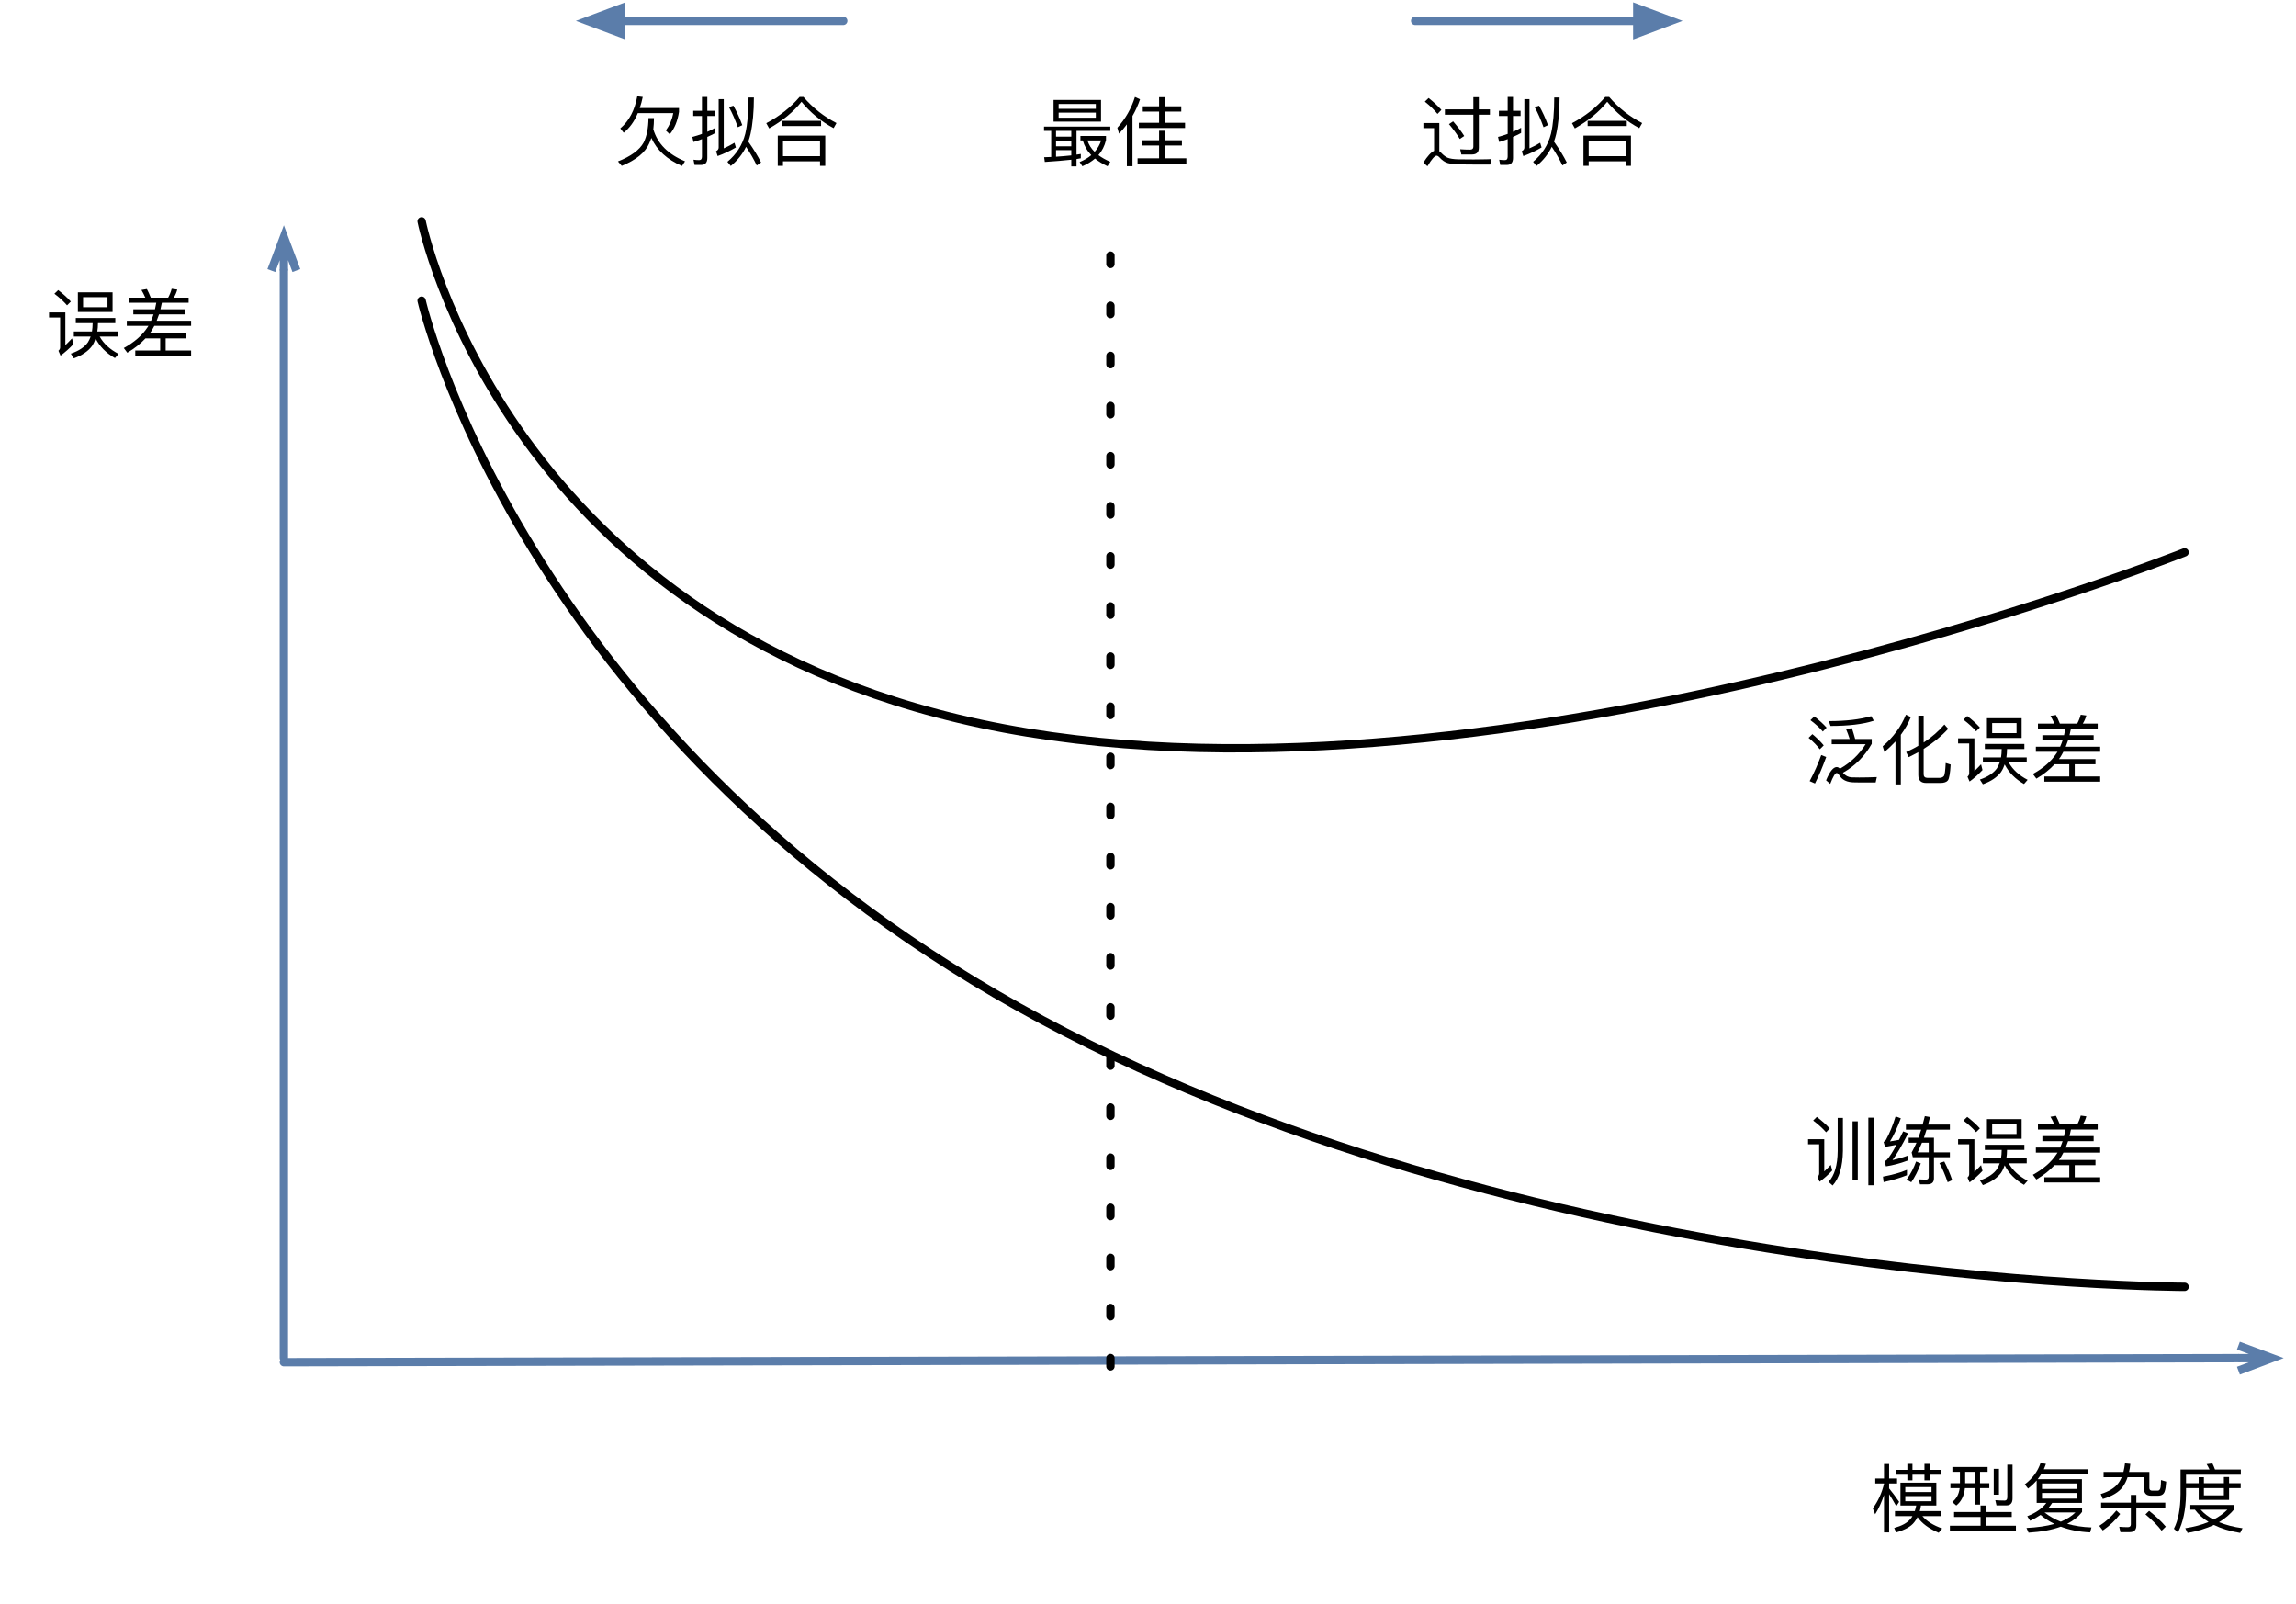
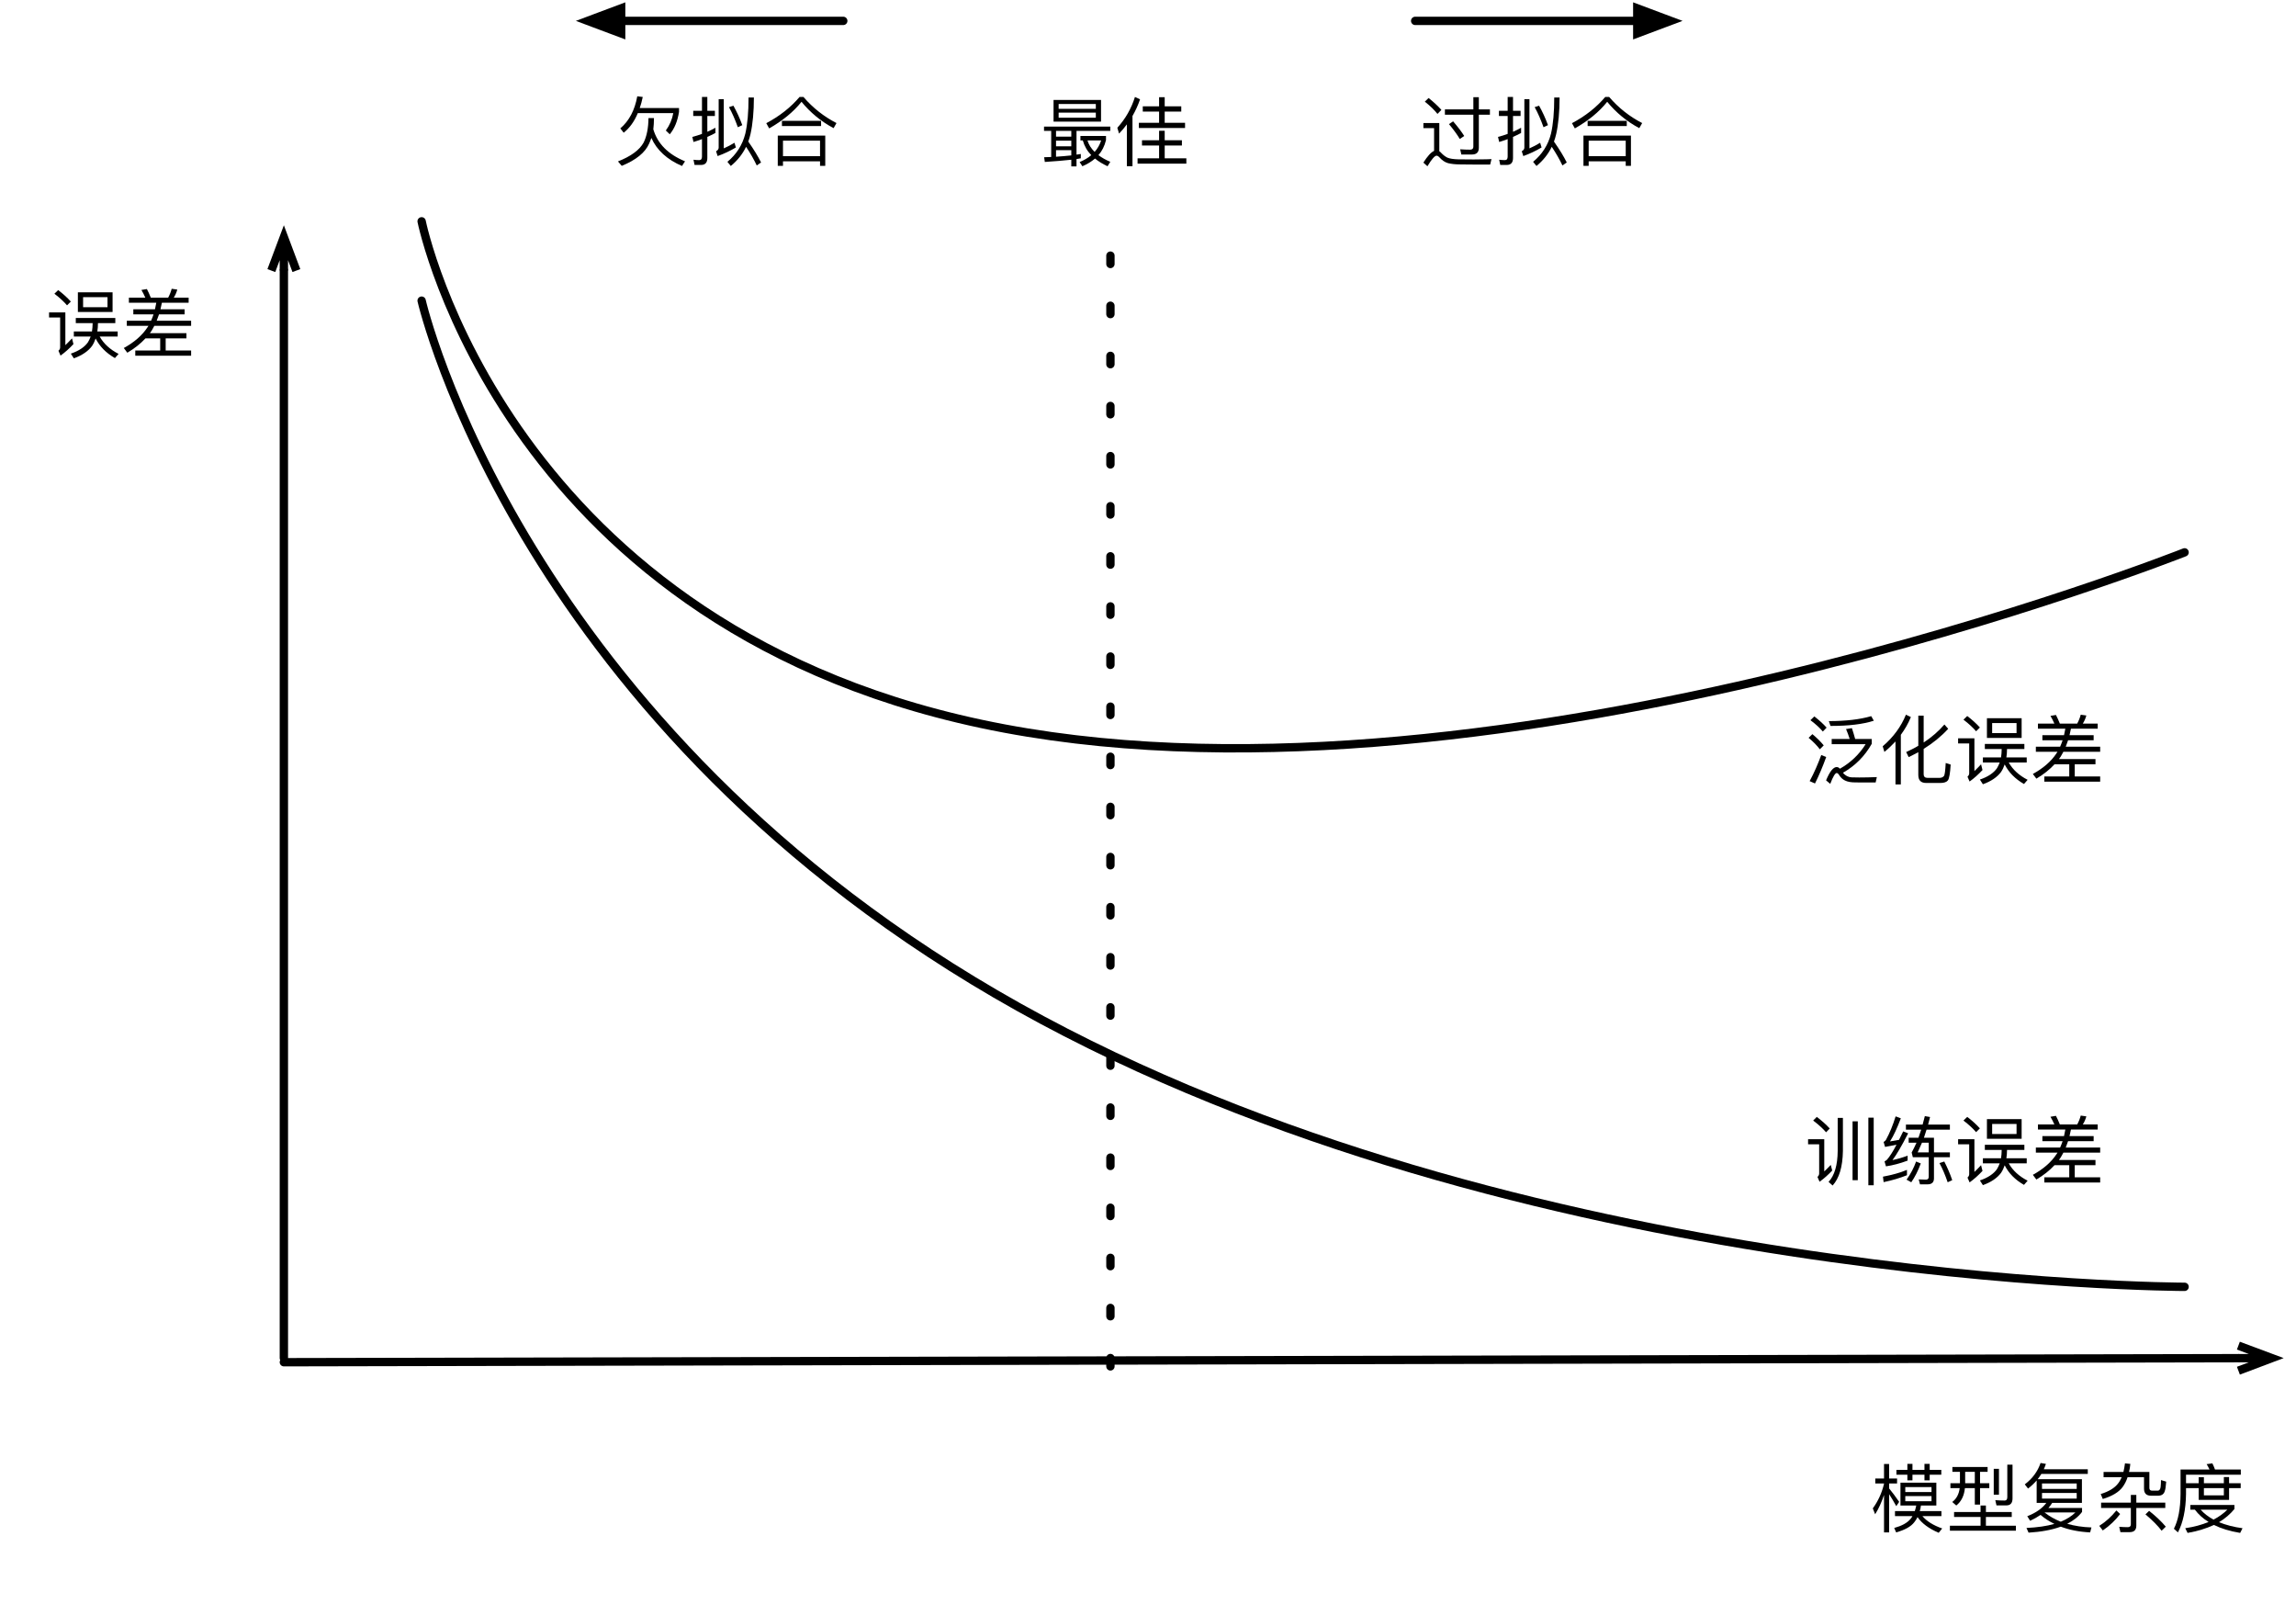
<svg xmlns="http://www.w3.org/2000/svg" xmlns:xlink="http://www.w3.org/1999/xlink" width="275pt" height="192pt" viewBox="0 0 275 192" version="1.1">
  <defs>
    <g>
      <symbol overflow="visible" id="glyph0-0">
        <path style="stroke:none;" d="" />
      </symbol>
      <symbol overflow="visible" id="glyph0-1">
        <path style="stroke:none;" d="M 3.828 -7 L 3.828 -4.641 L 7.984 -4.641 L 7.984 -7 Z M 7.375 -5.219 L 4.453 -5.219 L 4.453 -6.422 L 7.375 -6.422 Z M 3.344 -2.312 L 3.344 -1.703 L 5.359 -1.703 C 5.266 -1.453 5.156 -1.219 5.031 -1.016 C 4.641 -0.453 3.953 0.016 2.984 0.344 L 3.344 0.906 C 4.344 0.547 5.062 0.047 5.516 -0.562 C 5.703 -0.844 5.844 -1.141 5.953 -1.469 C 6.438 -0.516 7.203 0.266 8.266 0.875 L 8.703 0.375 C 7.672 -0.156 6.922 -0.844 6.438 -1.703 L 8.594 -1.703 L 8.594 -2.312 L 6.156 -2.312 C 6.203 -2.609 6.234 -2.938 6.234 -3.281 L 6.234 -3.312 L 8.312 -3.312 L 8.312 -3.922 L 3.578 -3.922 L 3.578 -3.312 L 5.594 -3.312 L 5.594 -3.281 C 5.594 -2.938 5.562 -2.625 5.516 -2.312 Z M 1.469 -7.266 L 1.016 -6.828 C 1.656 -6.344 2.156 -5.875 2.531 -5.438 L 2.984 -5.891 C 2.562 -6.359 2.062 -6.812 1.469 -7.266 Z M 0.375 -4.594 L 0.375 -3.984 L 1.703 -3.984 L 1.703 -0.391 C 1.703 -0.25 1.625 -0.109 1.5 0 L 1.75 0.578 C 2.297 0.188 2.812 -0.281 3.297 -0.797 L 3.125 -1.484 C 2.828 -1.172 2.578 -0.906 2.328 -0.672 L 2.328 -4.594 Z M 0.375 -4.594 " />
      </symbol>
      <symbol overflow="visible" id="glyph0-2">
        <path style="stroke:none;" d="M 0.938 -6.359 L 0.938 -5.75 L 4.219 -5.75 C 4.172 -5.484 4.125 -5.234 4.062 -4.969 L 1.469 -4.969 L 1.469 -4.359 L 3.891 -4.359 C 3.812 -4.109 3.703 -3.859 3.594 -3.594 L 0.688 -3.594 L 0.688 -2.984 L 3.281 -2.984 C 3.234 -2.922 3.188 -2.859 3.156 -2.797 C 2.531 -1.844 1.578 -1.016 0.328 -0.328 L 0.75 0.234 C 1.625 -0.281 2.344 -0.859 2.922 -1.484 L 4.688 -1.484 L 4.688 -0.031 L 1.703 -0.031 L 1.703 0.594 L 8.391 0.594 L 8.391 -0.031 L 5.344 -0.031 L 5.344 -1.484 L 7.828 -1.484 L 7.828 -2.109 L 3.453 -2.109 C 3.531 -2.219 3.594 -2.312 3.672 -2.422 C 3.781 -2.594 3.875 -2.797 3.984 -2.984 L 8.391 -2.984 L 8.391 -3.594 L 4.266 -3.594 C 4.359 -3.844 4.453 -4.094 4.547 -4.359 L 7.609 -4.359 L 7.609 -4.969 L 4.719 -4.969 C 4.781 -5.219 4.828 -5.484 4.891 -5.75 L 8.094 -5.75 L 8.094 -6.359 L 6.312 -6.359 C 6.5 -6.656 6.641 -6.984 6.734 -7.328 L 6.062 -7.422 C 5.969 -7.062 5.828 -6.703 5.641 -6.359 L 3.562 -6.359 C 3.406 -6.734 3.266 -7.078 3.094 -7.391 L 2.438 -7.281 C 2.594 -7 2.766 -6.703 2.906 -6.359 Z M 0.938 -6.359 " />
      </symbol>
      <symbol overflow="visible" id="glyph0-3">
        <path style="stroke:none;" d="M 3.141 -6.609 L 3.141 -6.031 L 4.453 -6.031 L 4.453 -5.359 L 5.062 -5.359 L 5.062 -6.031 L 6.5 -6.031 L 6.5 -5.359 L 7.125 -5.359 L 7.125 -6.031 L 8.516 -6.031 L 8.516 -6.609 L 7.125 -6.609 L 7.125 -7.328 L 6.5 -7.328 L 6.5 -6.609 L 5.062 -6.609 L 5.062 -7.328 L 4.453 -7.328 L 4.453 -6.609 Z M 5.672 -0.953 C 6.188 -0.203 7.031 0.422 8.203 0.922 L 8.625 0.406 C 7.562 0.031 6.781 -0.453 6.25 -1.078 L 8.531 -1.078 L 8.531 -1.672 L 5.938 -1.672 C 6 -1.875 6.047 -2.094 6.078 -2.344 L 7.922 -2.344 L 7.922 -5.078 L 3.625 -5.078 L 3.625 -2.344 L 5.516 -2.344 C 5.469 -2.109 5.406 -1.875 5.344 -1.672 L 2.969 -1.672 L 2.969 -1.078 L 5.062 -1.078 C 5 -0.938 4.906 -0.828 4.812 -0.719 C 4.422 -0.25 3.781 0.094 2.875 0.344 L 3.109 0.875 C 4.156 0.578 4.875 0.188 5.281 -0.344 C 5.422 -0.516 5.562 -0.734 5.672 -0.953 Z M 2.266 -3.703 C 2.5 -3.344 2.797 -2.859 3.125 -2.266 L 3.469 -2.781 C 3.047 -3.391 2.656 -3.922 2.266 -4.391 L 2.266 -4.984 L 3.219 -4.984 L 3.219 -5.578 L 2.266 -5.578 L 2.266 -7.312 L 1.656 -7.312 L 1.656 -5.578 L 0.609 -5.578 L 0.609 -4.984 L 1.656 -4.984 L 1.656 -4.938 C 1.391 -3.828 0.938 -2.859 0.312 -2 L 0.594 -1.297 C 1.031 -1.984 1.375 -2.766 1.656 -3.609 L 1.656 0.875 L 2.266 0.875 Z M 7.344 -2.859 L 4.203 -2.859 L 4.203 -3.469 L 7.344 -3.469 Z M 4.203 -3.953 L 4.203 -4.547 L 7.344 -4.547 L 7.344 -3.953 Z M 4.203 -3.953 " />
      </symbol>
      <symbol overflow="visible" id="glyph0-4">
        <path style="stroke:none;" d="M 0.844 -6.953 L 0.844 -6.375 L 1.75 -6.375 L 1.75 -5.016 L 0.609 -5.016 L 0.609 -4.422 L 1.719 -4.422 C 1.625 -3.688 1.328 -3.141 0.828 -2.766 L 1.312 -2.344 C 1.906 -2.812 2.25 -3.5 2.344 -4.422 L 3.531 -4.422 L 3.531 -2.453 L 4.156 -2.453 L 4.156 -4.422 L 5.266 -4.422 L 5.266 -5.016 L 4.156 -5.016 L 4.156 -6.375 L 5.062 -6.375 L 5.062 -6.953 Z M 2.375 -6.375 L 3.531 -6.375 L 3.531 -5.016 L 2.375 -5.016 Z M 5.797 -6.734 L 5.797 -3.641 L 6.422 -3.641 L 6.422 -6.734 Z M 1.047 -1.562 L 1.047 -0.969 L 4.219 -0.969 L 4.219 0.078 L 0.547 0.078 L 0.547 0.672 L 8.453 0.672 L 8.453 0.078 L 4.859 0.078 L 4.859 -0.969 L 7.953 -0.969 L 7.953 -1.562 L 4.859 -1.562 L 4.859 -2.344 L 4.219 -2.344 L 4.219 -1.562 Z M 7.328 -2.359 C 7.797 -2.359 8.047 -2.641 8.047 -3.188 L 8.047 -7.234 L 7.422 -7.234 L 7.422 -3.344 C 7.422 -3.078 7.312 -2.938 7.109 -2.938 C 6.75 -2.938 6.375 -2.953 5.984 -2.984 L 6.125 -2.359 Z M 7.328 -2.359 " />
      </symbol>
      <symbol overflow="visible" id="glyph0-5">
        <path style="stroke:none;" d="M 2.5 -6.125 L 8.062 -6.125 L 8.062 -6.688 L 2.797 -6.688 C 2.891 -6.891 2.969 -7.109 3.047 -7.328 L 2.406 -7.438 C 2.062 -6.422 1.438 -5.578 0.516 -4.875 L 0.906 -4.375 C 1.297 -4.672 1.641 -5 1.938 -5.344 L 1.938 -2.656 L 3.094 -2.656 C 2.609 -2 1.859 -1.469 0.812 -1.062 L 1.156 -0.516 C 1.625 -0.734 2.047 -0.969 2.406 -1.219 C 2.891 -0.797 3.453 -0.438 4.062 -0.141 C 3.125 0.125 2.016 0.281 0.719 0.344 L 0.969 0.906 C 2.484 0.812 3.766 0.578 4.828 0.188 C 5.844 0.578 7.031 0.812 8.344 0.875 L 8.5 0.281 C 7.438 0.25 6.469 0.094 5.594 -0.156 C 6.344 -0.531 6.938 -1 7.375 -1.578 L 7.375 -2.047 L 3.344 -2.047 C 3.516 -2.234 3.656 -2.438 3.797 -2.656 L 7.359 -2.656 L 7.359 -5.5 L 2.062 -5.5 C 2.219 -5.703 2.359 -5.906 2.5 -6.125 Z M 4.828 -0.406 C 4.109 -0.688 3.453 -1.062 2.875 -1.516 L 6.578 -1.516 C 6.141 -1.078 5.547 -0.703 4.828 -0.406 Z M 6.734 -3.172 L 2.578 -3.172 L 2.578 -3.844 L 6.734 -3.844 Z M 2.578 -4.328 L 2.578 -4.984 L 6.734 -4.984 L 6.734 -4.328 Z M 2.578 -4.328 " />
      </symbol>
      <symbol overflow="visible" id="glyph0-6">
        <path style="stroke:none;" d="M 0.656 -2.688 L 0.656 -2.047 L 4.219 -2.047 L 4.219 -0.094 C 4.219 0.141 4.094 0.25 3.859 0.25 C 3.531 0.25 3.188 0.234 2.828 0.203 L 2.969 0.844 L 4.094 0.844 C 4.609 0.844 4.875 0.578 4.875 0.062 L 4.875 -2.047 L 8.344 -2.047 L 8.344 -2.688 L 4.875 -2.688 L 4.875 -3.609 L 4.219 -3.609 L 4.219 -2.688 Z M 6.406 -1.703 L 5.969 -1.281 C 6.797 -0.578 7.438 0.062 7.906 0.672 L 8.406 0.188 C 7.859 -0.453 7.203 -1.078 6.406 -1.703 Z M 2.484 -1.75 C 1.922 -1.047 1.25 -0.422 0.438 0.094 L 0.859 0.641 C 1.688 0.078 2.375 -0.578 2.938 -1.328 Z M 3.516 -7.391 C 3.469 -7.016 3.406 -6.672 3.328 -6.359 L 0.953 -6.359 L 0.953 -5.734 L 3.125 -5.734 C 3 -5.469 2.875 -5.219 2.703 -5 C 2.281 -4.438 1.578 -4.016 0.609 -3.719 L 0.859 -3.125 C 2 -3.469 2.797 -3.953 3.25 -4.578 C 3.484 -4.906 3.688 -5.297 3.828 -5.734 L 5.797 -5.734 L 5.797 -4.359 C 5.797 -3.797 6.078 -3.516 6.656 -3.516 L 7.469 -3.516 C 7.922 -3.516 8.203 -3.719 8.297 -4.125 C 8.359 -4.266 8.406 -4.625 8.453 -5.203 L 7.828 -5.391 C 7.828 -5.078 7.812 -4.812 7.781 -4.531 C 7.734 -4.266 7.625 -4.125 7.453 -4.125 L 6.75 -4.125 C 6.547 -4.125 6.438 -4.234 6.438 -4.453 L 6.438 -6.359 L 4 -6.359 C 4.078 -6.656 4.125 -6.984 4.156 -7.328 Z M 3.516 -7.391 " />
      </symbol>
      <symbol overflow="visible" id="glyph0-7">
        <path style="stroke:none;" d="M 2.344 -2.406 L 2.344 -1.844 L 2.891 -1.844 C 3.312 -1.281 3.859 -0.781 4.531 -0.375 C 3.719 -0.031 2.781 0.219 1.734 0.375 L 2.016 0.938 C 3.203 0.734 4.25 0.406 5.172 -0.016 C 6.016 0.406 7.078 0.734 8.312 0.938 L 8.594 0.375 C 7.531 0.234 6.594 -0.016 5.781 -0.344 C 6.5 -0.781 7.125 -1.312 7.625 -1.922 L 7.625 -2.406 Z M 3.578 -1.844 L 6.781 -1.844 C 6.312 -1.391 5.766 -0.984 5.125 -0.656 C 4.516 -0.984 4 -1.375 3.578 -1.844 Z M 1.828 -4.422 L 3.344 -4.422 L 3.344 -3.016 L 6.984 -3.016 L 6.984 -4.422 L 8.375 -4.422 L 8.375 -5.016 L 6.984 -5.016 L 6.984 -5.75 L 6.359 -5.75 L 6.359 -5.016 L 3.969 -5.016 L 3.969 -5.734 L 3.344 -5.734 L 3.344 -5.016 L 1.828 -5.016 L 1.828 -6.031 L 8.391 -6.031 L 8.391 -6.656 L 5.297 -6.656 C 5.203 -6.922 5.094 -7.172 4.984 -7.391 L 4.297 -7.297 C 4.422 -7.094 4.531 -6.891 4.641 -6.656 L 1.172 -6.656 L 1.172 -3.719 C 1.156 -1.938 0.891 -0.562 0.375 0.438 L 0.859 0.875 C 1.469 -0.281 1.797 -1.812 1.828 -3.719 Z M 3.969 -4.422 L 6.359 -4.422 L 6.359 -3.562 L 3.969 -3.562 Z M 3.969 -4.422 " />
      </symbol>
      <symbol overflow="visible" id="glyph0-8">
        <path style="stroke:none;" d="M 7.969 -7.25 C 6.625 -6.859 4.938 -6.656 2.891 -6.656 L 3.094 -6.078 C 5.25 -6.078 6.984 -6.281 8.281 -6.703 Z M 5.656 -5.812 L 4.953 -5.703 C 5.109 -5.344 5.25 -4.953 5.391 -4.516 L 3.234 -4.516 L 3.234 -3.891 L 7.297 -3.891 C 6.547 -2.688 5.531 -1.703 4.219 -0.953 C 4.172 -0.984 4.156 -1.031 4.125 -1.047 C 4.047 -1.109 3.953 -1.156 3.844 -1.156 C 3.422 -1.156 3 -0.625 2.562 0.438 L 3.062 0.859 C 3.391 -0.016 3.656 -0.438 3.828 -0.438 C 3.906 -0.438 3.984 -0.391 4.062 -0.297 C 4.219 -0.031 4.406 0.188 4.609 0.328 C 4.875 0.516 5.234 0.641 5.719 0.672 C 5.969 0.688 6.266 0.688 6.625 0.688 L 8.5 0.688 L 8.641 0.047 C 7.891 0.078 7.188 0.094 6.531 0.094 C 6.188 0.094 5.875 0.078 5.625 0.078 C 5.234 0.062 4.891 -0.109 4.578 -0.469 C 6.062 -1.312 7.203 -2.469 8.031 -3.938 L 8.031 -4.516 L 6.047 -4.516 C 5.922 -5 5.781 -5.422 5.656 -5.812 Z M 1.156 -7.219 L 0.688 -6.766 C 1.312 -6.297 1.812 -5.844 2.172 -5.406 L 2.625 -5.875 C 2.219 -6.328 1.734 -6.766 1.156 -7.219 Z M 0.922 -5.094 L 0.469 -4.656 C 1.047 -4.172 1.5 -3.703 1.812 -3.281 L 2.281 -3.75 C 1.922 -4.188 1.469 -4.641 0.922 -5.094 Z M 1.984 -2.594 C 1.594 -1.531 1.141 -0.484 0.594 0.531 L 1.234 0.812 C 1.734 -0.188 2.172 -1.234 2.578 -2.359 Z M 1.984 -2.594 " />
      </symbol>
      <symbol overflow="visible" id="glyph0-9">
        <path style="stroke:none;" d="M 3.125 -7.422 C 2.547 -6 1.625 -4.734 0.344 -3.641 L 0.547 -2.969 C 1.031 -3.359 1.469 -3.781 1.875 -4.219 L 1.875 0.922 L 2.516 0.922 L 2.516 -5.016 C 3 -5.672 3.406 -6.375 3.719 -7.141 Z M 7.266 0.75 C 7.703 0.75 8 0.641 8.156 0.438 C 8.312 0.219 8.422 -0.406 8.484 -1.453 L 7.891 -1.641 C 7.844 -0.75 7.781 -0.234 7.688 -0.094 C 7.578 0.047 7.391 0.141 7.156 0.141 L 5.703 0.141 C 5.406 0.141 5.25 -0.016 5.25 -0.281 L 5.25 -3.328 C 6.375 -4.031 7.359 -4.828 8.188 -5.734 L 7.734 -6.25 C 7.031 -5.438 6.203 -4.719 5.25 -4.094 L 5.25 -7.312 L 4.609 -7.312 L 4.609 -3.703 C 4.156 -3.422 3.656 -3.188 3.156 -2.953 L 3.453 -2.344 C 3.844 -2.531 4.234 -2.734 4.609 -2.938 L 4.609 -0.203 C 4.609 0.438 4.922 0.75 5.547 0.75 Z M 7.266 0.75 " />
      </symbol>
      <symbol overflow="visible" id="glyph0-10">
        <path style="stroke:none;" d="M 5.734 -6.734 L 5.734 0.312 L 6.359 0.312 L 6.359 -6.734 Z M 7.625 -7.172 L 7.625 0.922 L 8.266 0.922 L 8.266 -7.172 Z M 3.953 -7.141 L 3.953 -3.188 C 3.938 -1.484 3.578 -0.25 2.859 0.516 L 3.344 0.953 C 4.141 0.078 4.547 -1.297 4.578 -3.188 L 4.578 -7.141 Z M 1.453 -7.266 L 1.016 -6.828 C 1.656 -6.344 2.172 -5.875 2.562 -5.422 L 3 -5.875 C 2.578 -6.344 2.062 -6.797 1.453 -7.266 Z M 0.406 -4.594 L 0.406 -3.984 L 1.734 -3.984 L 1.734 -0.484 C 1.734 -0.328 1.656 -0.188 1.531 -0.078 L 1.781 0.5 C 2.328 0.109 2.828 -0.344 3.297 -0.844 L 3.125 -1.516 C 2.859 -1.234 2.594 -0.969 2.344 -0.734 L 2.344 -4.594 Z M 0.406 -4.594 " />
      </symbol>
      <symbol overflow="visible" id="glyph0-11">
        <path style="stroke:none;" d="M 3.25 -0.922 C 2.438 -0.578 1.469 -0.312 0.375 -0.109 L 0.453 0.547 C 1.5 0.328 2.438 0.047 3.25 -0.281 Z M 1.891 -7.328 C 1.562 -6.266 1.188 -5.344 0.734 -4.516 C 0.656 -4.406 0.562 -4.312 0.453 -4.266 L 0.625 -3.672 C 1.094 -3.75 1.547 -3.844 2 -3.938 C 1.562 -3.094 1.172 -2.5 0.859 -2.141 C 0.781 -2.062 0.672 -2 0.562 -1.938 L 0.734 -1.344 C 1.562 -1.469 2.422 -1.688 3.328 -2.031 L 3.328 -2.625 C 2.719 -2.391 2.109 -2.219 1.516 -2.094 C 2 -2.734 2.625 -3.797 3.391 -5.297 L 2.797 -5.531 C 2.625 -5.172 2.469 -4.844 2.297 -4.516 C 1.938 -4.453 1.578 -4.391 1.219 -4.328 C 1.656 -5.016 2.078 -5.938 2.516 -7.094 Z M 4.344 -1.922 C 4.078 -1.172 3.703 -0.453 3.203 0.25 L 3.766 0.562 C 4.188 -0.047 4.578 -0.797 4.906 -1.688 Z M 7.719 -1.922 L 7.141 -1.734 C 7.5 -1.078 7.828 -0.312 8.125 0.562 L 8.672 0.312 C 8.406 -0.484 8.078 -1.219 7.719 -1.922 Z M 5.703 0.812 C 6.219 0.812 6.484 0.578 6.484 0.094 L 6.484 -2.438 L 8.391 -2.438 L 8.391 -3.016 L 6.484 -3.016 L 6.484 -4.766 L 5.281 -4.766 C 5.375 -5.062 5.484 -5.406 5.594 -5.734 L 8.391 -5.734 L 8.391 -6.344 L 5.781 -6.344 C 5.859 -6.641 5.938 -6.938 6.016 -7.25 L 5.391 -7.359 C 5.297 -7.016 5.219 -6.672 5.125 -6.344 L 3.125 -6.344 L 3.125 -5.734 L 4.953 -5.734 C 4.844 -5.406 4.734 -5.078 4.625 -4.766 L 3.453 -4.766 L 3.453 -4.172 L 4.391 -4.172 C 4.203 -3.75 4 -3.344 3.812 -3 L 3.953 -2.438 L 5.859 -2.438 L 5.859 -0.094 C 5.859 0.141 5.734 0.25 5.516 0.25 L 4.656 0.219 L 4.812 0.812 Z M 5.047 -4.172 L 5.859 -4.172 L 5.859 -3.016 L 4.531 -3.016 C 4.703 -3.375 4.875 -3.766 5.047 -4.172 Z M 5.047 -4.172 " />
      </symbol>
      <symbol overflow="visible" id="glyph0-12">
        <path style="stroke:none;" d="M 2.891 -5.422 L 7.141 -5.422 C 7 -4.656 6.703 -3.969 6.25 -3.344 L 6.719 -2.891 C 7.297 -3.578 7.656 -4.484 7.828 -5.578 L 7.828 -6.031 L 3.125 -6.031 C 3.266 -6.438 3.391 -6.891 3.484 -7.359 L 2.828 -7.438 C 2.531 -5.781 1.859 -4.5 0.797 -3.594 L 1.203 -3.078 C 1.906 -3.641 2.469 -4.406 2.891 -5.422 Z M 4.172 -4.828 C 4.156 -3.641 3.969 -2.672 3.594 -1.906 C 3.094 -1 2.062 -0.25 0.516 0.359 L 0.969 0.891 C 2.688 0.188 3.781 -0.703 4.25 -1.781 C 4.344 -2 4.438 -2.219 4.516 -2.453 C 5.172 -0.984 6.406 0.141 8.188 0.906 L 8.547 0.344 C 6.531 -0.484 5.266 -1.75 4.75 -3.484 C 4.797 -3.891 4.828 -4.344 4.828 -4.828 Z M 4.172 -4.828 " />
      </symbol>
      <symbol overflow="visible" id="glyph0-13">
        <path style="stroke:none;" d="M 3.453 -0.281 C 4.234 -0.562 4.953 -0.906 5.641 -1.312 L 5.469 -1.875 C 5.062 -1.625 4.625 -1.391 4.188 -1.203 L 4.188 -7.094 L 3.578 -7.094 L 3.578 -1.297 C 3.578 -1.109 3.469 -0.969 3.266 -0.859 Z M 1.469 0.781 C 1.969 0.781 2.219 0.5 2.219 -0.047 L 2.219 -2.578 C 2.547 -2.719 2.875 -2.875 3.188 -3.047 L 3.188 -3.672 C 2.859 -3.484 2.531 -3.328 2.219 -3.188 L 2.219 -5.078 L 3.125 -5.078 L 3.125 -5.703 L 2.219 -5.703 L 2.219 -7.359 L 1.578 -7.359 L 1.578 -5.703 L 0.531 -5.703 L 0.531 -5.078 L 1.578 -5.078 L 1.578 -2.938 C 1.203 -2.797 0.812 -2.672 0.422 -2.578 L 0.562 -1.969 C 0.906 -2.062 1.234 -2.188 1.578 -2.312 L 1.578 -0.219 C 1.578 0.062 1.469 0.203 1.25 0.203 C 1.031 0.203 0.797 0.188 0.562 0.156 L 0.688 0.781 Z M 7.156 -7.297 C 7.156 -5.531 7.031 -4.094 6.766 -2.953 C 6.422 -1.609 5.703 -0.484 4.625 0.406 L 5.031 0.906 C 5.828 0.25 6.438 -0.516 6.859 -1.391 C 7.391 -0.594 7.812 0.156 8.141 0.844 L 8.656 0.484 C 8.297 -0.234 7.797 -1.062 7.125 -2.016 C 7.234 -2.297 7.312 -2.609 7.391 -2.922 C 7.656 -4.109 7.797 -5.578 7.797 -7.297 Z M 5.344 -6.312 L 4.812 -6.141 C 5.203 -5.438 5.547 -4.641 5.875 -3.734 L 6.406 -3.984 C 6.109 -4.812 5.75 -5.578 5.344 -6.312 Z M 5.344 -6.312 " />
      </symbol>
      <symbol overflow="visible" id="glyph0-14">
        <path style="stroke:none;" d="M 4.266 -7.359 C 3.203 -6.109 1.875 -5.062 0.281 -4.219 L 0.625 -3.594 C 2.219 -4.5 3.516 -5.547 4.5 -6.781 C 5.562 -5.484 6.844 -4.422 8.344 -3.625 L 8.688 -4.234 C 7.203 -5 5.875 -6.031 4.734 -7.359 Z M 7.344 -2.734 L 1.656 -2.734 L 1.656 0.891 L 2.281 0.891 L 2.281 0.344 L 6.719 0.344 L 6.719 0.891 L 7.344 0.891 Z M 2.281 -0.266 L 2.281 -2.125 L 6.719 -2.125 L 6.719 -0.266 Z M 2.156 -4.5 L 2.156 -3.875 L 6.844 -3.875 L 6.844 -4.5 Z M 2.156 -4.5 " />
      </symbol>
      <symbol overflow="visible" id="glyph0-15">
        <path style="stroke:none;" d="M 1.109 -7.234 L 0.656 -6.797 C 1.312 -6.281 1.812 -5.781 2.172 -5.328 L 2.641 -5.812 C 2.234 -6.266 1.719 -6.75 1.109 -7.234 Z M 6.578 0.734 L 8.484 0.734 L 8.641 0.078 C 8.422 0.094 8.109 0.109 7.703 0.109 C 7.297 0.109 6.891 0.125 6.5 0.125 C 5.766 0.125 5.141 0.109 4.641 0.109 C 4.094 0.094 3.656 0.031 3.359 -0.094 C 3.109 -0.219 2.859 -0.406 2.625 -0.656 C 2.547 -0.75 2.469 -0.812 2.391 -0.859 L 2.391 -4.234 L 0.484 -4.234 L 0.484 -3.625 L 1.766 -3.625 L 1.766 -0.906 C 1.391 -0.734 0.969 -0.266 0.484 0.5 L 0.969 0.938 C 1.469 0.094 1.844 -0.328 2.062 -0.328 C 2.172 -0.328 2.297 -0.25 2.438 -0.094 C 2.719 0.219 3.047 0.453 3.422 0.562 C 3.797 0.656 4.297 0.719 4.906 0.719 C 5.516 0.734 6.062 0.734 6.578 0.734 Z M 6.312 -0.469 C 6.844 -0.469 7.125 -0.734 7.125 -1.266 L 7.125 -5.234 L 8.453 -5.234 L 8.453 -5.875 L 7.125 -5.875 L 7.125 -7.328 L 6.469 -7.328 L 6.469 -5.875 L 3.062 -5.875 L 3.062 -5.234 L 6.469 -5.234 L 6.469 -1.406 C 6.469 -1.172 6.344 -1.047 6.078 -1.047 C 5.703 -1.047 5.297 -1.062 4.891 -1.094 L 5.031 -0.469 Z M 4.047 -4.438 L 3.547 -4.109 C 4.094 -3.453 4.531 -2.859 4.844 -2.328 L 5.375 -2.688 C 5.062 -3.188 4.625 -3.766 4.047 -4.438 Z M 4.047 -4.438 " />
      </symbol>
      <symbol overflow="visible" id="glyph0-16">
        <path style="stroke:none;" d="M 0.547 -3.844 L 0.547 -3.328 L 1.406 -3.328 L 1.406 -0.203 L 0.562 -0.172 L 0.641 0.391 C 1.906 0.312 2.953 0.219 3.812 0.125 L 3.812 0.922 L 4.438 0.922 L 4.438 0.047 C 4.609 0.016 4.797 -0.016 4.953 -0.047 L 4.953 -0.562 C 4.797 -0.531 4.609 -0.5 4.438 -0.484 L 4.438 -3.328 L 8.484 -3.328 L 8.484 -3.844 Z M 1.984 -0.234 L 1.984 -1.016 L 3.812 -1.016 L 3.812 -0.391 C 3.266 -0.328 2.656 -0.281 1.984 -0.234 Z M 1.984 -1.484 L 1.984 -2.156 L 3.812 -2.156 L 3.812 -1.484 Z M 1.984 -2.641 L 1.984 -3.328 L 3.812 -3.328 L 3.812 -2.641 Z M 1.688 -7.031 L 1.688 -4.438 L 7.375 -4.438 L 7.375 -7.031 Z M 6.75 -4.906 L 2.297 -4.906 L 2.297 -5.516 L 6.75 -5.516 Z M 2.297 -5.969 L 2.297 -6.547 L 6.75 -6.547 L 6.75 -5.969 Z M 5.188 -2.188 C 5.375 -1.531 5.703 -0.938 6.203 -0.422 C 5.828 -0.094 5.359 0.172 4.812 0.406 L 5.141 0.906 C 5.734 0.656 6.234 0.344 6.656 -0.016 C 7.062 0.328 7.562 0.625 8.156 0.906 L 8.484 0.375 C 7.922 0.141 7.469 -0.125 7.062 -0.422 C 7.5 -0.922 7.797 -1.516 7.969 -2.219 L 7.969 -2.719 L 4.906 -2.719 L 4.906 -2.188 Z M 6.609 -0.812 C 6.188 -1.219 5.906 -1.672 5.75 -2.188 L 7.391 -2.188 C 7.234 -1.688 6.969 -1.219 6.609 -0.812 Z M 6.609 -0.812 " />
      </symbol>
      <symbol overflow="visible" id="glyph0-17">
        <path style="stroke:none;" d="M 3.375 -6.266 L 3.375 -5.641 L 5.328 -5.641 L 5.328 -4.297 L 2.906 -4.297 L 2.906 -3.672 L 8.438 -3.672 L 8.438 -4.297 L 6 -4.297 L 6 -5.641 L 7.984 -5.641 L 7.984 -6.266 L 6 -6.266 L 6 -7.359 L 5.328 -7.359 L 5.328 -6.266 Z M 3.281 -2.203 L 3.281 -1.578 L 5.328 -1.578 L 5.328 -0.047 L 2.75 -0.047 L 2.75 0.594 L 8.594 0.594 L 8.594 -0.047 L 6 -0.047 L 6 -1.578 L 8.062 -1.578 L 8.062 -2.203 L 6 -2.203 L 6 -3.344 L 5.328 -3.344 L 5.328 -2.203 Z M 1.469 -4.109 L 1.469 0.906 L 2.141 0.906 L 2.141 -5.109 C 2.5 -5.734 2.812 -6.406 3.047 -7.109 L 2.438 -7.391 C 2 -6 1.297 -4.766 0.328 -3.703 L 0.531 -3 C 0.875 -3.359 1.188 -3.719 1.469 -4.109 Z M 1.469 -4.109 " />
      </symbol>
    </g>
  </defs>
  <g id="surface1">
-     <path style="fill:none;stroke-width:1;stroke-linecap:round;stroke-linejoin:round;stroke:rgb(35.686%,49.019%,66.666%);stroke-opacity:1;stroke-miterlimit:10;" d="M 41 173.609 L 41 43.398 " transform="matrix(1,0,0,1,-7,-11)" />
-     <path style="fill:none;stroke-width:1;stroke-linecap:butt;stroke-linejoin:miter;stroke:rgb(35.686%,49.019%,66.666%);stroke-opacity:1;stroke-miterlimit:10;" d="M 41 39.398 L 41 43.398 M 39.5 43.398 L 41 39.398 L 42.5 43.398 " transform="matrix(1,0,0,1,-7,-11)" />
-     <path style="fill:none;stroke-width:1;stroke-linecap:round;stroke-linejoin:round;stroke:rgb(35.686%,49.019%,66.666%);stroke-opacity:1;stroke-miterlimit:10;" d="M 41 174.109 L 275.102 173.625 " transform="matrix(1,0,0,1,-7,-11)" />
-     <path style="fill:none;stroke-width:1;stroke-linecap:butt;stroke-linejoin:miter;stroke:rgb(35.686%,49.019%,66.666%);stroke-opacity:1;stroke-miterlimit:10;" d="M 279.102 173.617 L 275.102 173.625 M 275.098 172.125 L 279.102 173.617 L 275.102 175.125 " transform="matrix(1,0,0,1,-7,-11)" />
+     <path style="fill:none;stroke-width:1;stroke-linecap:round;stroke-linejoin:round;stroke:rgb(0%,0%,0%);stroke-opacity:1;stroke-miterlimit:10;" d="M 41 173.609 L 41 43.398 " transform="matrix(1,0,0,1,-7,-11)" />
+     <path style="fill:none;stroke-width:1;stroke-linecap:butt;stroke-linejoin:miter;stroke:rgb(0%,0%,0%);stroke-opacity:1;stroke-miterlimit:10;" d="M 41 39.398 L 41 43.398 M 39.5 43.398 L 41 39.398 L 42.5 43.398 " transform="matrix(1,0,0,1,-7,-11)" />
+     <path style="fill:none;stroke-width:1;stroke-linecap:round;stroke-linejoin:round;stroke:rgb(0%,0%,0%);stroke-opacity:1;stroke-miterlimit:10;" d="M 41 174.109 L 275.102 173.625 " transform="matrix(1,0,0,1,-7,-11)" />
+     <path style="fill:none;stroke-width:1;stroke-linecap:butt;stroke-linejoin:miter;stroke:rgb(0%,0%,0%);stroke-opacity:1;stroke-miterlimit:10;" d="M 279.102 173.617 L 275.102 173.625 M 275.098 172.125 L 279.102 173.617 L 275.102 175.125 " transform="matrix(1,0,0,1,-7,-11)" />
    <g style="fill:rgb(0%,0%,0%);fill-opacity:1;">
      <use xlink:href="#glyph0-1" x="5.5" y="42" />
      <use xlink:href="#glyph0-2" x="14.5" y="42" />
    </g>
    <g style="fill:rgb(0%,0%,0%);fill-opacity:1;">
      <use xlink:href="#glyph0-3" x="224" y="182.611" />
      <use xlink:href="#glyph0-4" x="233" y="182.611" />
      <use xlink:href="#glyph0-5" x="242" y="182.611" />
      <use xlink:href="#glyph0-6" x="251" y="182.611" />
      <use xlink:href="#glyph0-7" x="260" y="182.611" />
    </g>
    <path style="fill:none;stroke-width:1;stroke-linecap:round;stroke-linejoin:round;stroke:rgb(0%,0%,0%);stroke-opacity:1;stroke-miterlimit:10;" d="M 57.5 47 C 57.5 47 69.176 98.133 128.996 131.586 C 188.816 165.035 268.656 165.082 268.656 165.082 " transform="matrix(1,0,0,1,-7,-11)" />
    <path style="fill:none;stroke-width:1;stroke-linecap:round;stroke-linejoin:round;stroke:rgb(0%,0%,0%);stroke-opacity:1;stroke-miterlimit:10;" d="M 57.5 37.5 C 57.5 37.5 67.473 87.004 127.293 98.23 C 187.113 109.461 268.656 77.137 268.656 77.137 " transform="matrix(1,0,0,1,-7,-11)" />
    <g style="fill:rgb(0%,0%,0%);fill-opacity:1;">
      <use xlink:href="#glyph0-8" x="216.154" y="93" />
      <use xlink:href="#glyph0-9" x="225.154" y="93" />
      <use xlink:href="#glyph0-1" x="234.154" y="93" />
      <use xlink:href="#glyph0-2" x="243.154" y="93" />
    </g>
    <g style="fill:rgb(0%,0%,0%);fill-opacity:1;">
      <use xlink:href="#glyph0-10" x="216.154" y="141" />
      <use xlink:href="#glyph0-11" x="225.154" y="141" />
      <use xlink:href="#glyph0-1" x="234.154" y="141" />
      <use xlink:href="#glyph0-2" x="243.154" y="141" />
    </g>
    <g style="fill:rgb(0%,0%,0%);fill-opacity:1;">
      <use xlink:href="#glyph0-12" x="73.5" y="18.969" />
      <use xlink:href="#glyph0-13" x="82.5" y="18.969" />
      <use xlink:href="#glyph0-14" x="91.5" y="18.969" />
    </g>
    <g style="fill:rgb(0%,0%,0%);fill-opacity:1;">
      <use xlink:href="#glyph0-15" x="170" y="18.969" />
      <use xlink:href="#glyph0-13" x="179" y="18.969" />
      <use xlink:href="#glyph0-14" x="188" y="18.969" />
    </g>
-     <path style="fill:none;stroke-width:1;stroke-linecap:round;stroke-linejoin:round;stroke:rgb(35.686%,49.019%,66.666%);stroke-opacity:1;stroke-miterlimit:10;" d="M 108 13.5 L 81.398 13.5 " transform="matrix(1,0,0,1,-7,-11)" />
-     <path style="fill-rule:nonzero;fill:rgb(35.686%,49.019%,66.666%);fill-opacity:1;stroke-width:1;stroke-linecap:butt;stroke-linejoin:miter;stroke:rgb(35.686%,49.019%,66.666%);stroke-opacity:1;stroke-miterlimit:10;" d="M 77.398 13.5 L 81.398 15 L 81.398 12 Z M 77.398 13.5 " transform="matrix(1,0,0,1,-7,-11)" />
-     <path style="fill:none;stroke-width:1;stroke-linecap:round;stroke-linejoin:round;stroke:rgb(35.686%,49.019%,66.666%);stroke-opacity:1;stroke-miterlimit:10;" d="M 176.5 13.5 L 203.102 13.5 " transform="matrix(1,0,0,1,-7,-11)" />
-     <path style="fill-rule:nonzero;fill:rgb(35.686%,49.019%,66.666%);fill-opacity:1;stroke-width:1;stroke-linecap:butt;stroke-linejoin:miter;stroke:rgb(35.686%,49.019%,66.666%);stroke-opacity:1;stroke-miterlimit:10;" d="M 207.102 13.5 L 203.102 12 L 203.102 15 Z M 207.102 13.5 " transform="matrix(1,0,0,1,-7,-11)" />
+     <path style="fill:none;stroke-width:1;stroke-linecap:round;stroke-linejoin:round;stroke:rgb(0%,0%,0%);stroke-opacity:1;stroke-miterlimit:10;" d="M 108 13.5 L 81.398 13.5 " transform="matrix(1,0,0,1,-7,-11)" />
+     <path style="fill-rule:nonzero;fill:rgb(0%,0%,0%);fill-opacity:1;stroke-width:1;stroke-linecap:butt;stroke-linejoin:miter;stroke:rgb(0%,0%,0%);stroke-opacity:1;stroke-miterlimit:10;" d="M 77.398 13.5 L 81.398 15 L 81.398 12 Z M 77.398 13.5 " transform="matrix(1,0,0,1,-7,-11)" />
+     <path style="fill:none;stroke-width:1;stroke-linecap:round;stroke-linejoin:round;stroke:rgb(0%,0%,0%);stroke-opacity:1;stroke-miterlimit:10;" d="M 176.5 13.5 L 203.102 13.5 " transform="matrix(1,0,0,1,-7,-11)" />
+     <path style="fill-rule:nonzero;fill:rgb(0%,0%,0%);fill-opacity:1;stroke-width:1;stroke-linecap:butt;stroke-linejoin:miter;stroke:rgb(0%,0%,0%);stroke-opacity:1;stroke-miterlimit:10;" d="M 207.102 13.5 L 203.102 12 L 203.102 15 Z M 207.102 13.5 " transform="matrix(1,0,0,1,-7,-11)" />
    <path style="fill:none;stroke-width:1;stroke-linecap:round;stroke-linejoin:round;stroke:rgb(0%,0%,0%);stroke-opacity:1;stroke-dasharray:1,5;stroke-miterlimit:10;" d="M 140 174.609 L 140 38.5 " transform="matrix(1,0,0,1,-7,-11)" />
    <g style="fill:rgb(0%,0%,0%);fill-opacity:1;">
      <use xlink:href="#glyph0-16" x="124.5" y="19" />
      <use xlink:href="#glyph0-17" x="133.5" y="19" />
    </g>
  </g>
</svg>
